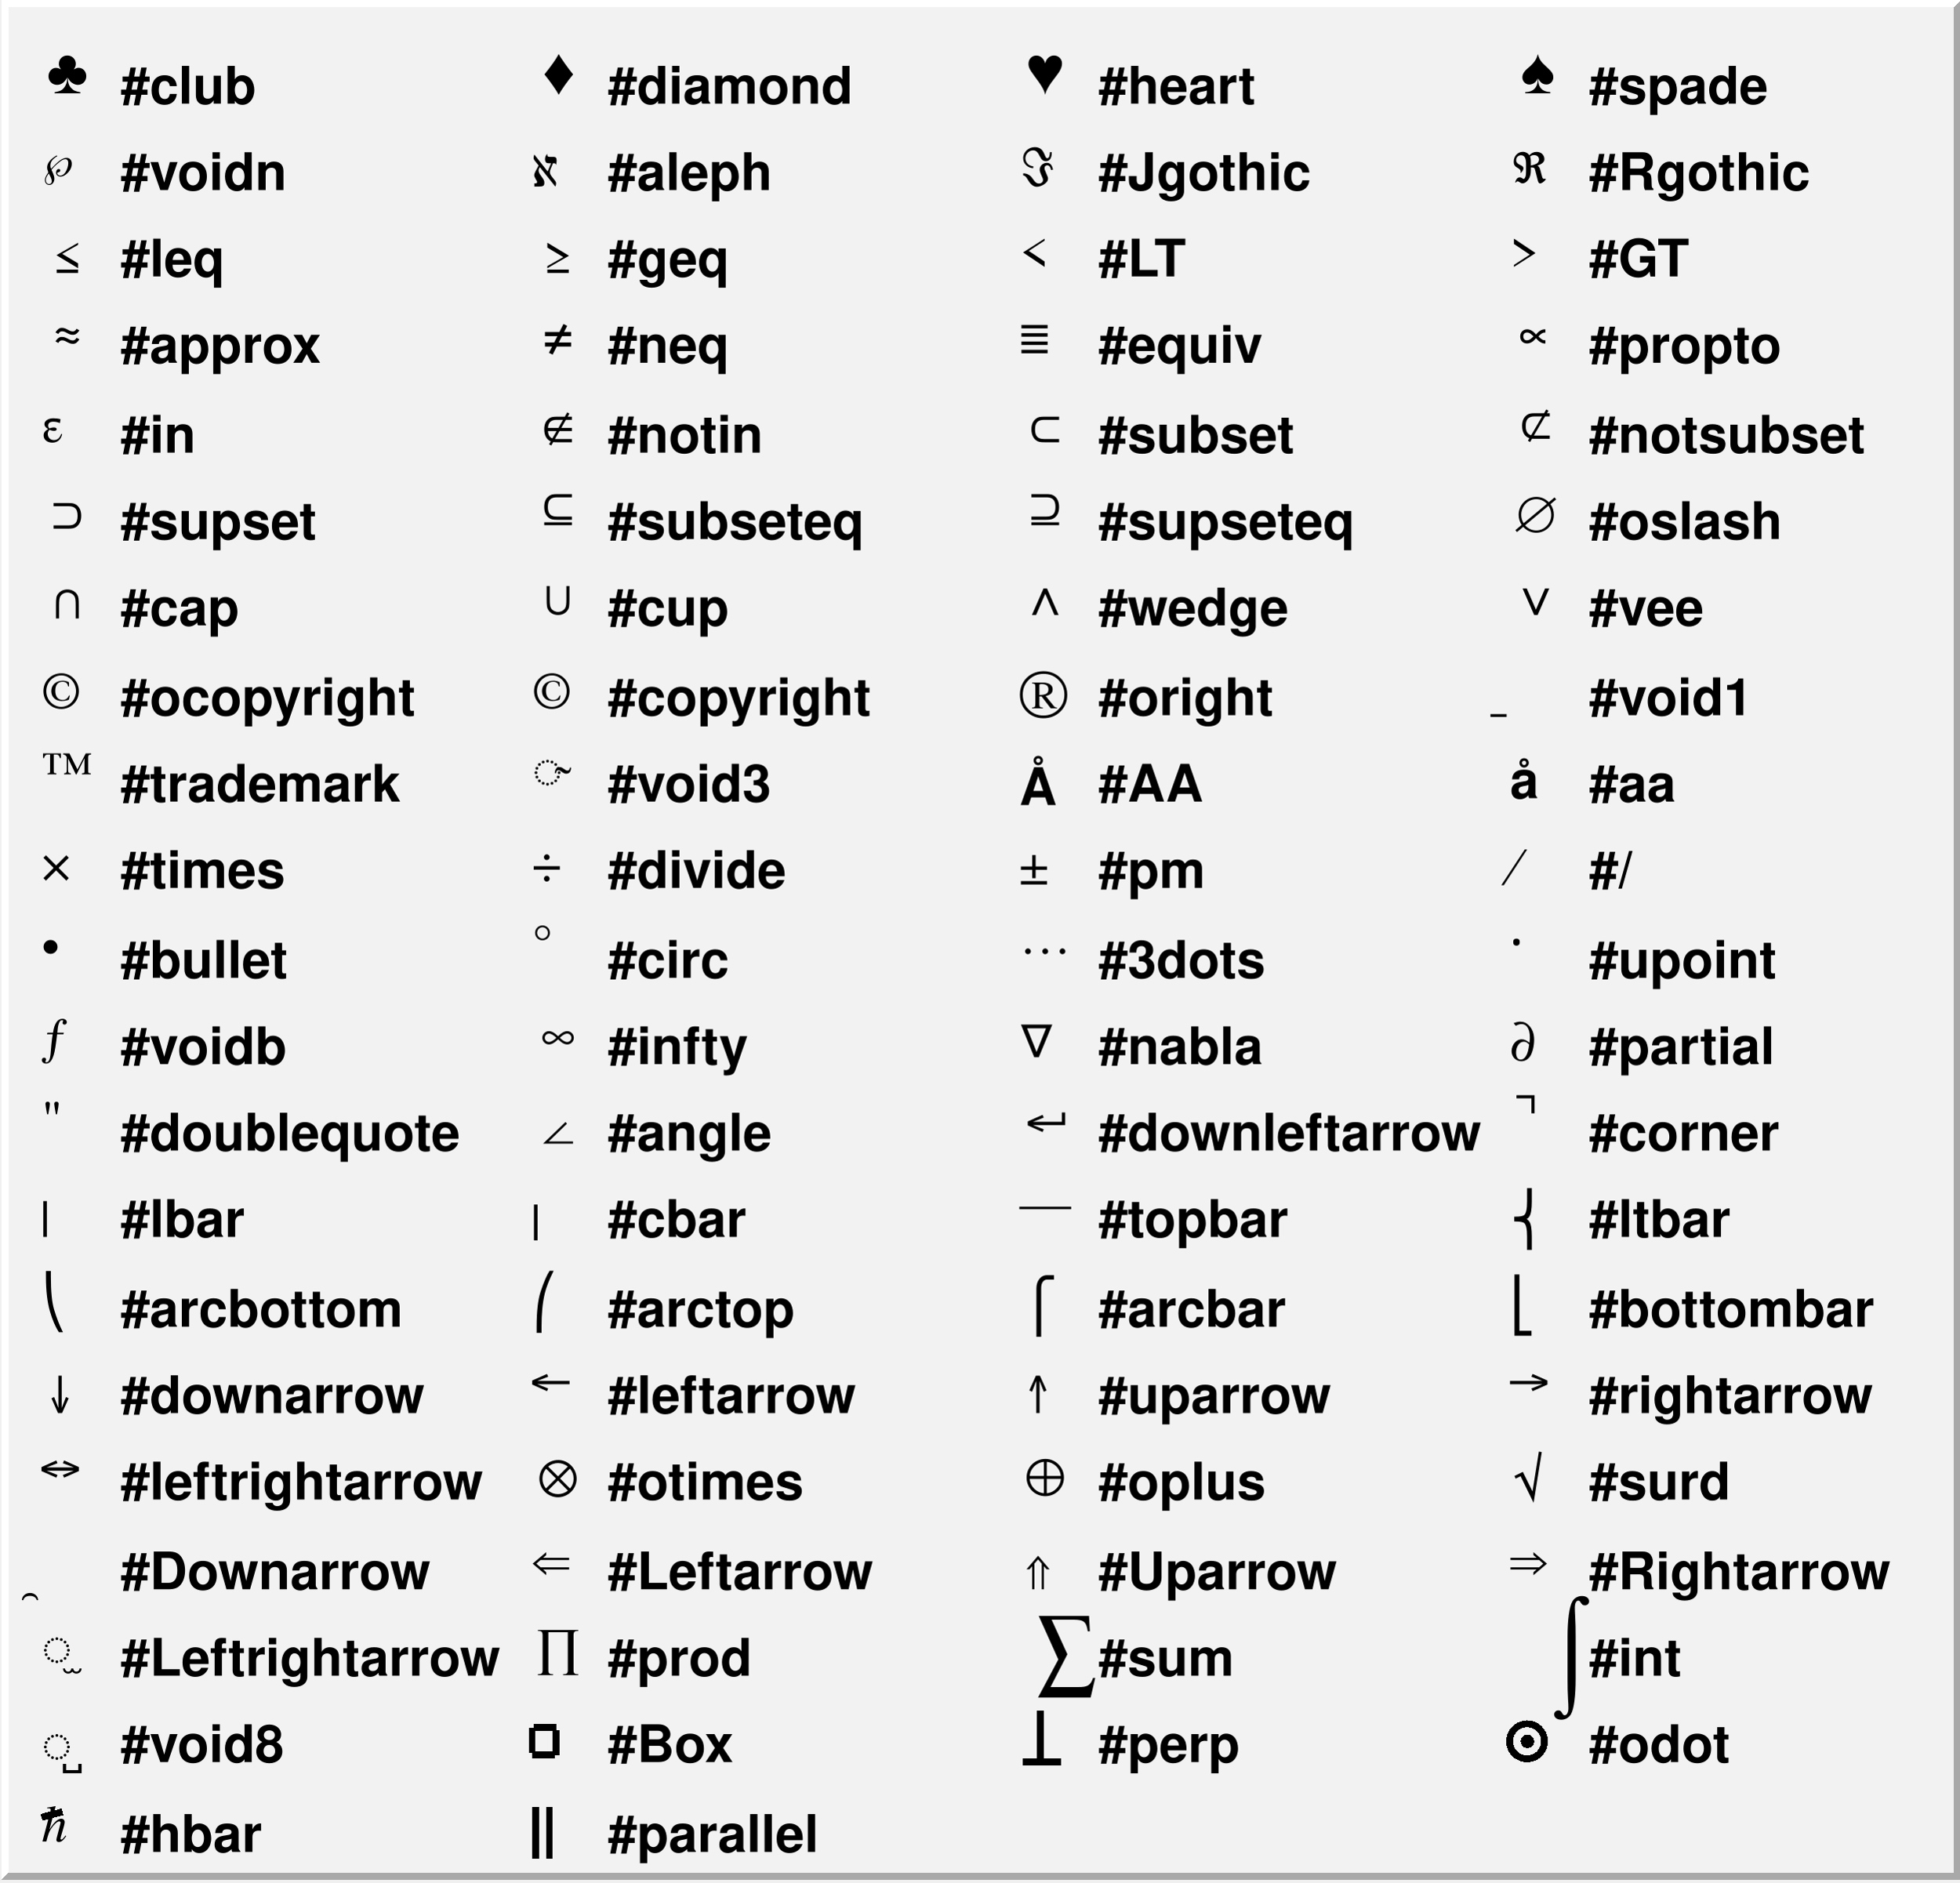
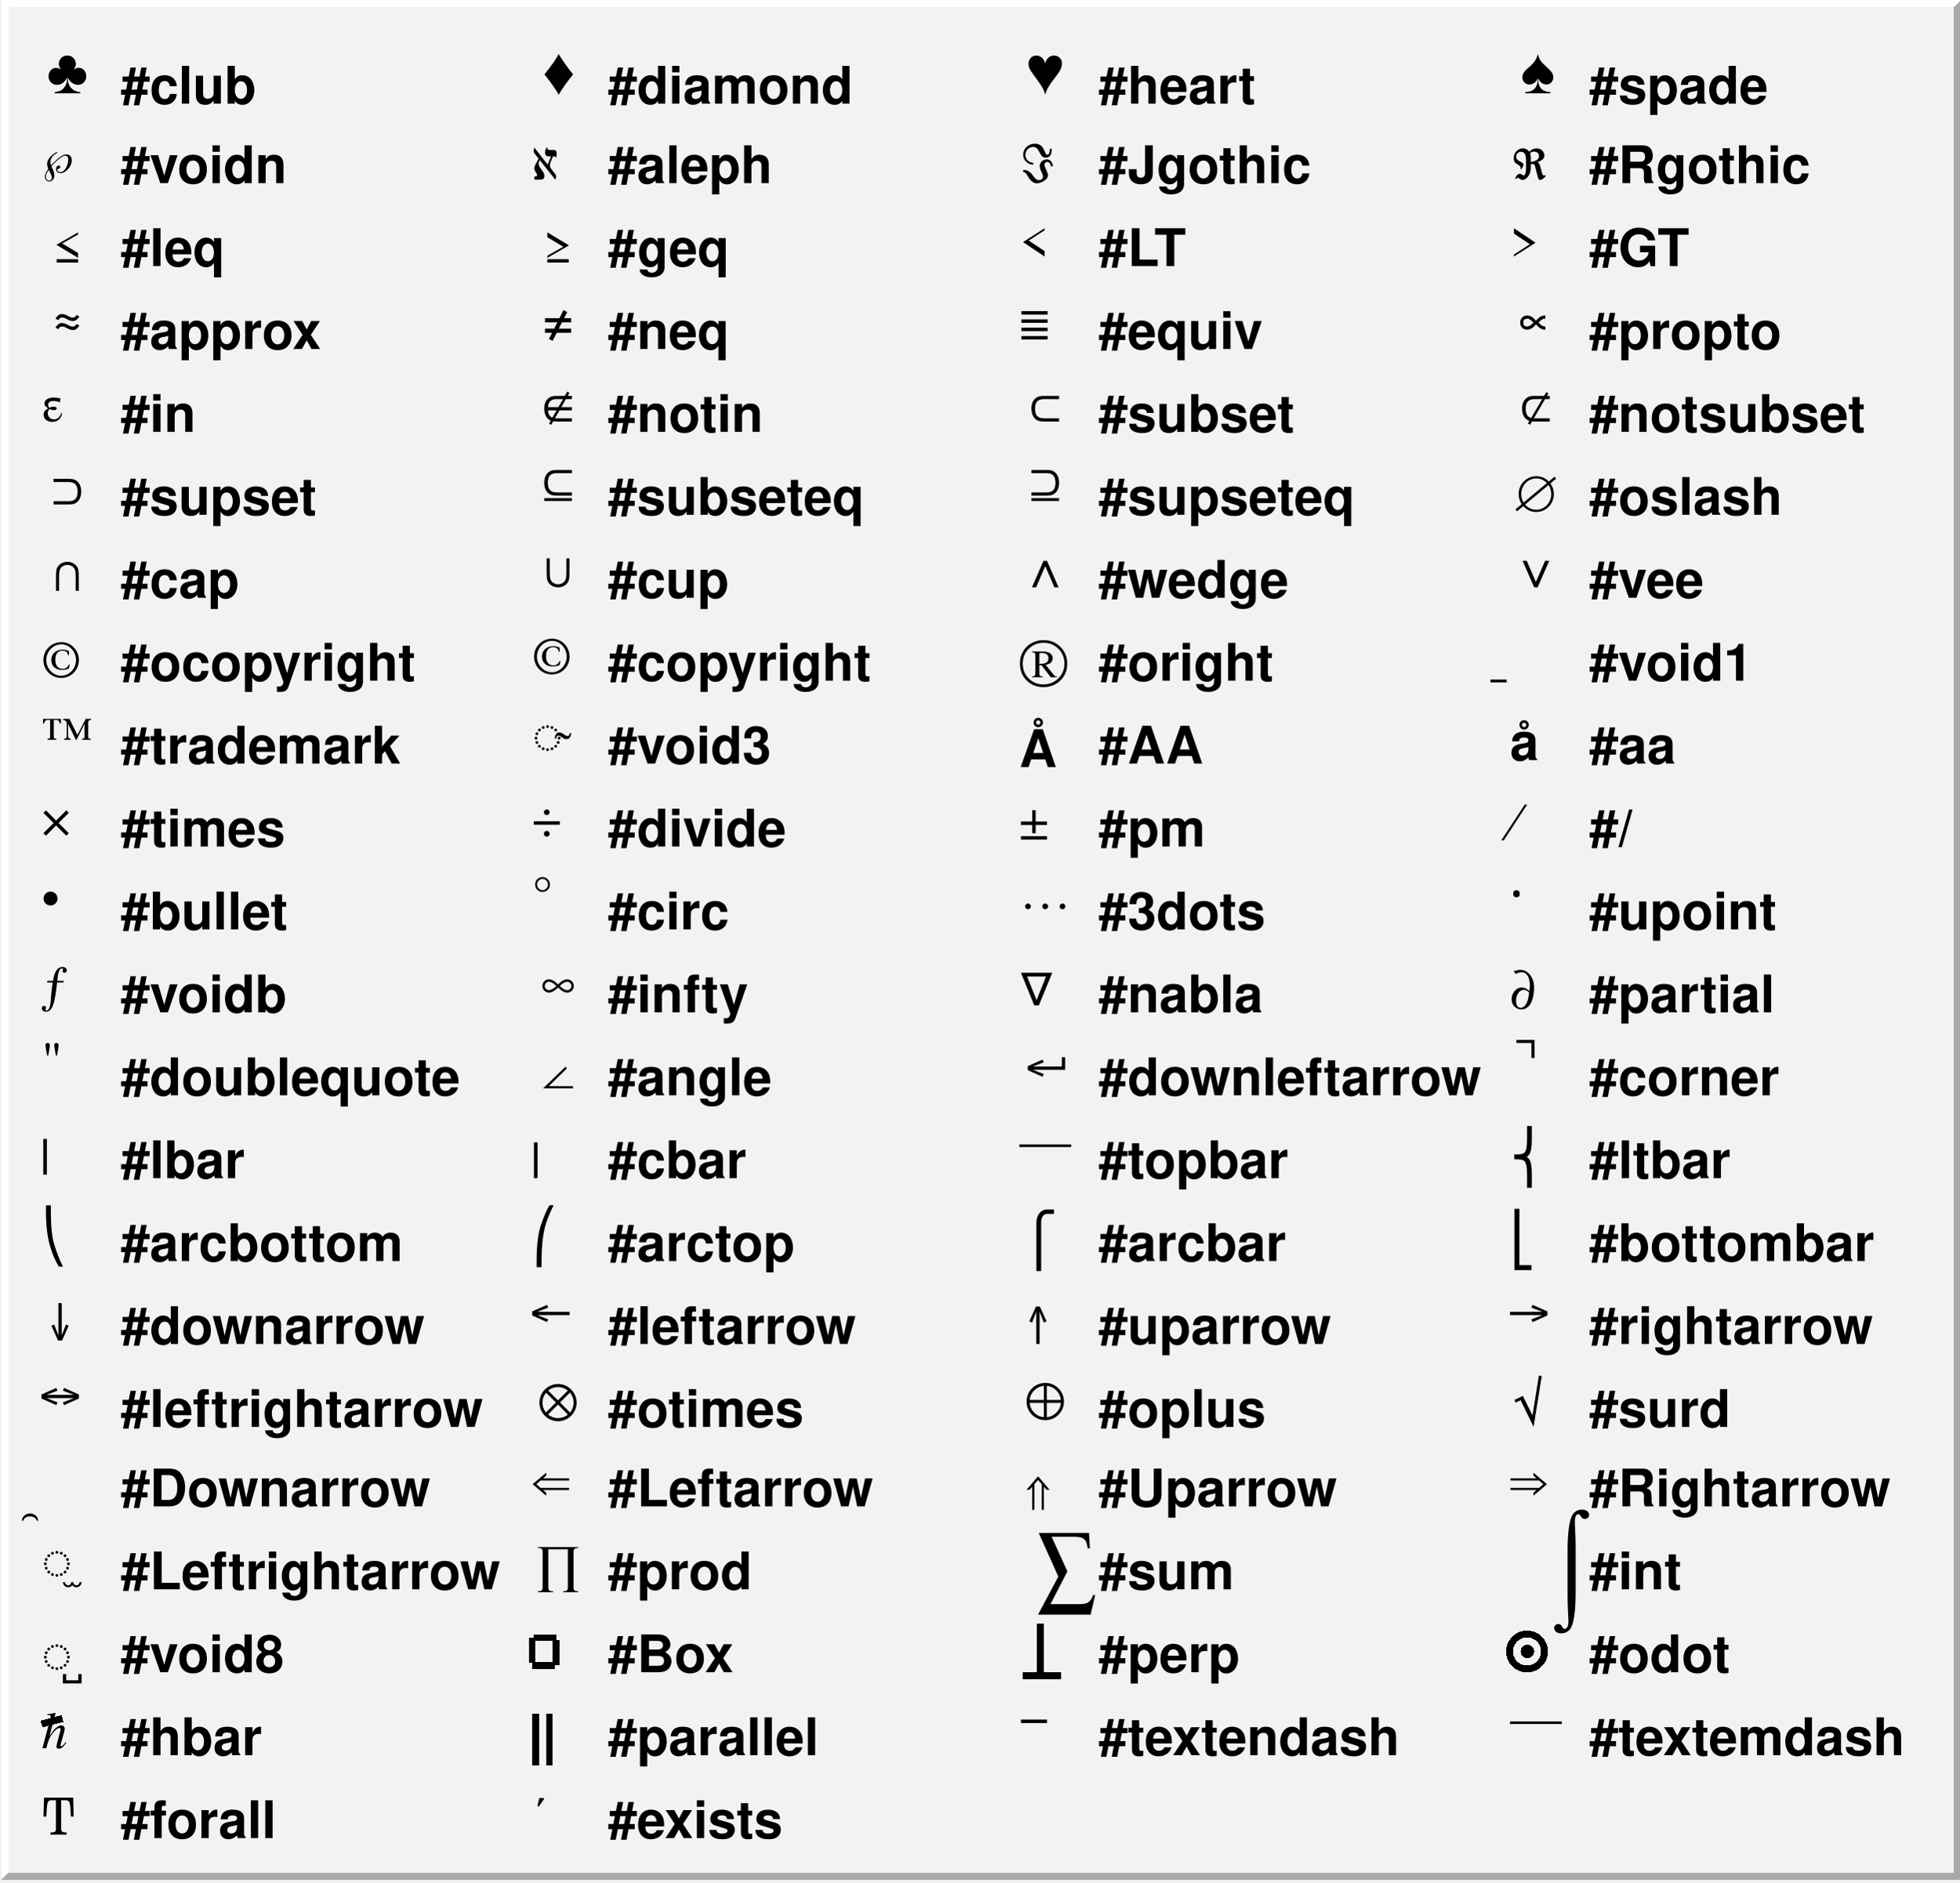
<svg xmlns="http://www.w3.org/2000/svg" width="567" height="545" viewBox="0 0 567 545" shape-rendering="crispEdges">
  <rect x="0.500" y="0" width="567" height="544" fill="#f2f2f2" />
  <path d="M0.500,544l 2.0, -2.0v -540h 563l 2.0, -2.0h -567v 544z" fill="white" />
  <path d="M0.500,544l 2.0, -2.0h 563v -540l 2.0, -2.0v 544h -567z" fill="#a9a9a9" />
  <text xml:space="preserve" x="12" y="27" fill="black" font-size="15" font-family="Times">♣
</text>
  <text xml:space="preserve" x="35" y="30" fill="black" font-size="15" font-family="Helvetica" font-weight="bold">#club
</text>
-   <text xml:space="preserve" x="12" y="51" fill="black" font-size="15" font-family="Times">℘
- </text>
-   <text xml:space="preserve" x="35" y="55" fill="black" font-size="15" font-family="Helvetica" font-weight="bold">#voidn
- </text>
-   <text xml:space="preserve" x="12" y="79" fill="black" font-size="15" font-family="Times">≤
- </text>
-   <text xml:space="preserve" x="35" y="80" fill="black" font-size="15" font-family="Helvetica" font-weight="bold">#leq
- </text>
-   <text xml:space="preserve" x="12" y="101" fill="black" font-size="15" font-family="Times">≈
- </text>
-   <text xml:space="preserve" x="35" y="105" fill="black" font-size="15" font-family="Helvetica" font-weight="bold">#approx
- </text>
-   <text xml:space="preserve" x="12" y="128" fill="black" font-size="15" font-family="Times">ε
- </text>
-   <text xml:space="preserve" x="35" y="131" fill="black" font-size="15" font-family="Helvetica" font-weight="bold">#in
- </text>
-   <text xml:space="preserve" x="12" y="153" fill="black" font-size="15" font-family="Times">⊃
- </text>
-   <text xml:space="preserve" x="35" y="156" fill="black" font-size="15" font-family="Helvetica" font-weight="bold">#supset
- </text>
-   <text xml:space="preserve" x="12" y="179" fill="black" font-size="15" font-family="Times">∩
- </text>
-   <text xml:space="preserve" x="35" y="181" fill="black" font-size="15" font-family="Helvetica" font-weight="bold">#cap
- </text>
-   <text xml:space="preserve" x="12" y="205" fill="black" font-size="15" font-family="Times">©
- </text>
-   <text xml:space="preserve" x="35" y="207" fill="black" font-size="15" font-family="Helvetica" font-weight="bold">#ocopyright
- </text>
-   <text xml:space="preserve" x="12" y="228" fill="black" font-size="15" font-family="Times">™
- </text>
-   <text xml:space="preserve" x="35" y="232" fill="black" font-size="15" font-family="Helvetica" font-weight="bold">#trademark
- </text>
-   <text xml:space="preserve" x="12" y="255" fill="black" font-size="15" font-family="Times">×
- </text>
-   <text xml:space="preserve" x="35" y="257" fill="black" font-size="15" font-family="Helvetica" font-weight="bold">#times
- </text>
-   <text xml:space="preserve" x="12" y="279" fill="black" font-size="15" font-family="Times">•
- </text>
-   <text xml:space="preserve" x="35" y="283" fill="black" font-size="15" font-family="Helvetica" font-weight="bold">#bullet
- </text>
-   <text xml:space="preserve" x="12" y="305" fill="black" font-size="15" font-family="Times">ƒ
- </text>
-   <text xml:space="preserve" x="35" y="308" fill="black" font-size="15" font-family="Helvetica" font-weight="bold">#voidb
- </text>
-   <text xml:space="preserve" x="12" y="329" fill="black" font-size="15" font-family="Times">"
- </text>
-   <text xml:space="preserve" x="35" y="333" fill="black" font-size="15" font-family="Helvetica" font-weight="bold">#doublequote
- </text>
-   <text xml:space="preserve" x="12" y="358" fill="black" font-size="15" font-family="Times">❘
- </text>
-   <text xml:space="preserve" x="35" y="358" fill="black" font-size="15" font-family="Helvetica" font-weight="bold">#lbar
- </text>
-   <text xml:space="preserve" x="12" y="382" fill="black" font-size="15" font-family="Times">⎝
- </text>
-   <text xml:space="preserve" x="35" y="384" fill="black" font-size="15" font-family="Helvetica" font-weight="bold">#arcbottom
- </text>
-   <text xml:space="preserve" x="12" y="409" fill="black" font-size="15" font-family="Times">↓
- </text>
-   <text xml:space="preserve" x="35" y="409" fill="black" font-size="15" font-family="Helvetica" font-weight="bold">#downarrow
- </text>
-   <text xml:space="preserve" x="12" y="431" fill="black" font-size="15" font-family="Times">↔
- </text>
-   <text xml:space="preserve" x="35" y="434" fill="black" font-size="15" font-family="Helvetica" font-weight="bold">#leftrightarrow
- </text>
-   <text xml:space="preserve" x="12" y="460" fill="black" font-size="15" font-family="Times">̯
- </text>
-   <text xml:space="preserve" x="35" y="460" fill="black" font-size="15" font-family="Helvetica" font-weight="bold">#Downarrow
- </text>
-   <text xml:space="preserve" x="12" y="482" fill="black" font-size="15" font-family="Times">̫
- </text>
-   <text xml:space="preserve" x="35" y="485" fill="black" font-size="15" font-family="Helvetica" font-weight="bold">#Leftrightarrow
- </text>
-   <text xml:space="preserve" x="12" y="510" fill="black" font-size="15" font-family="Times">̺
- </text>
-   <text xml:space="preserve" x="35" y="510" fill="black" font-size="15" font-family="Helvetica" font-weight="bold">#void8
- </text>
-   <text xml:space="preserve" x="12" y="533" fill="black" font-size="15" font-family="Times" font-style="italic">h
- </text>
-   <path d="M12,526l 6.1, -1.6" fill="none" stroke="black" stroke-width="2.0" />
-   <text xml:space="preserve" x="35" y="536" fill="black" font-size="15" font-family="Helvetica" font-weight="bold">#hbar
+   <text xml:space="preserve" x="12" y="50" fill="black" font-size="15" font-family="Times">℘
+ </text>
+   <text xml:space="preserve" x="35" y="53" fill="black" font-size="15" font-family="Helvetica" font-weight="bold">#voidn
+ </text>
+   <text xml:space="preserve" x="12" y="76" fill="black" font-size="15" font-family="Times">≤
+ </text>
+   <text xml:space="preserve" x="35" y="77" fill="black" font-size="15" font-family="Helvetica" font-weight="bold">#leq
+ </text>
+   <text xml:space="preserve" x="12" y="97" fill="black" font-size="15" font-family="Times">≈
+ </text>
+   <text xml:space="preserve" x="35" y="101" fill="black" font-size="15" font-family="Helvetica" font-weight="bold">#approx
+ </text>
+   <text xml:space="preserve" x="12" y="122" fill="black" font-size="15" font-family="Times">ε
+ </text>
+   <text xml:space="preserve" x="35" y="125" fill="black" font-size="15" font-family="Helvetica" font-weight="bold">#in
+ </text>
+   <text xml:space="preserve" x="12" y="146" fill="black" font-size="15" font-family="Times">⊃
+ </text>
+   <text xml:space="preserve" x="35" y="149" fill="black" font-size="15" font-family="Helvetica" font-weight="bold">#supset
+ </text>
+   <text xml:space="preserve" x="12" y="171" fill="black" font-size="15" font-family="Times">∩
+ </text>
+   <text xml:space="preserve" x="35" y="173" fill="black" font-size="15" font-family="Helvetica" font-weight="bold">#cap
+ </text>
+   <text xml:space="preserve" x="12" y="196" fill="black" font-size="15" font-family="Times">©
+ </text>
+   <text xml:space="preserve" x="35" y="197" fill="black" font-size="15" font-family="Helvetica" font-weight="bold">#ocopyright
+ </text>
+   <text xml:space="preserve" x="12" y="218" fill="black" font-size="15" font-family="Times">™
+ </text>
+   <text xml:space="preserve" x="35" y="221" fill="black" font-size="15" font-family="Helvetica" font-weight="bold">#trademark
+ </text>
+   <text xml:space="preserve" x="12" y="242" fill="black" font-size="15" font-family="Times">×
+ </text>
+   <text xml:space="preserve" x="35" y="245" fill="black" font-size="15" font-family="Helvetica" font-weight="bold">#times
+ </text>
+   <text xml:space="preserve" x="12" y="265" fill="black" font-size="15" font-family="Times">•
+ </text>
+   <text xml:space="preserve" x="35" y="269" fill="black" font-size="15" font-family="Helvetica" font-weight="bold">#bullet
+ </text>
+   <text xml:space="preserve" x="12" y="290" fill="black" font-size="15" font-family="Times">ƒ
+ </text>
+   <text xml:space="preserve" x="35" y="293" fill="black" font-size="15" font-family="Helvetica" font-weight="bold">#voidb
+ </text>
+   <text xml:space="preserve" x="12" y="312" fill="black" font-size="15" font-family="Times">"
+ </text>
+   <text xml:space="preserve" x="35" y="317" fill="black" font-size="15" font-family="Helvetica" font-weight="bold">#doublequote
+ </text>
+   <text xml:space="preserve" x="12" y="340" fill="black" font-size="15" font-family="Times">❘
+ </text>
+   <text xml:space="preserve" x="35" y="341" fill="black" font-size="15" font-family="Helvetica" font-weight="bold">#lbar
+ </text>
+   <text xml:space="preserve" x="12" y="363" fill="black" font-size="15" font-family="Times">⎝
+ </text>
+   <text xml:space="preserve" x="35" y="365" fill="black" font-size="15" font-family="Helvetica" font-weight="bold">#arcbottom
+ </text>
+   <text xml:space="preserve" x="12" y="388" fill="black" font-size="15" font-family="Times">↓
+ </text>
+   <text xml:space="preserve" x="35" y="389" fill="black" font-size="15" font-family="Helvetica" font-weight="bold">#downarrow
+ </text>
+   <text xml:space="preserve" x="12" y="410" fill="black" font-size="15" font-family="Times">↔
+ </text>
+   <text xml:space="preserve" x="35" y="413" fill="black" font-size="15" font-family="Helvetica" font-weight="bold">#leftrightarrow
+ </text>
+   <text xml:space="preserve" x="12" y="437" fill="black" font-size="15" font-family="Times">̯
+ </text>
+   <text xml:space="preserve" x="35" y="436" fill="black" font-size="15" font-family="Helvetica" font-weight="bold">#Downarrow
+ </text>
+   <text xml:space="preserve" x="12" y="457" fill="black" font-size="15" font-family="Times">̫
+ </text>
+   <text xml:space="preserve" x="35" y="460" fill="black" font-size="15" font-family="Helvetica" font-weight="bold">#Leftrightarrow
+ </text>
+   <text xml:space="preserve" x="12" y="484" fill="black" font-size="15" font-family="Times">̺
+ </text>
+   <text xml:space="preserve" x="35" y="484" fill="black" font-size="15" font-family="Helvetica" font-weight="bold">#void8
+ </text>
+   <text xml:space="preserve" x="12" y="506" fill="black" font-size="15" font-family="Times" font-style="italic">h
+ </text>
+   <path d="M12,499l 6.1, -1.6" fill="none" stroke="black" stroke-width="2.0" />
+   <text xml:space="preserve" x="35" y="508" fill="black" font-size="15" font-family="Helvetica" font-weight="bold">#hbar
+ </text>
+   <text xml:space="preserve" x="12" y="531" fill="black" font-size="15" font-family="Times">Ͳ
+ </text>
+   <text xml:space="preserve" x="35" y="532" fill="black" font-size="15" font-family="Helvetica" font-weight="bold">#forall
</text>
  <text xml:space="preserve" x="154" y="27" fill="black" font-size="15" font-family="Times">♦
</text>
  <text xml:space="preserve" x="176" y="30" fill="black" font-size="15" font-family="Helvetica" font-weight="bold">#diamond
</text>
-   <text xml:space="preserve" x="154" y="54" fill="black" font-size="15" font-family="Times">ℵ
- </text>
-   <text xml:space="preserve" x="176" y="55" fill="black" font-size="15" font-family="Helvetica" font-weight="bold">#aleph
- </text>
-   <text xml:space="preserve" x="154" y="79" fill="black" font-size="15" font-family="Times">≥
- </text>
-   <text xml:space="preserve" x="176" y="80" fill="black" font-size="15" font-family="Helvetica" font-weight="bold">#geq
- </text>
-   <text xml:space="preserve" x="154" y="102" fill="black" font-size="15" font-family="Times">≠
- </text>
-   <text xml:space="preserve" x="176" y="105" fill="black" font-size="15" font-family="Helvetica" font-weight="bold">#neq
- </text>
-   <text xml:space="preserve" x="154" y="128" fill="black" font-size="15" font-family="Times">∉
- </text>
-   <text xml:space="preserve" x="176" y="131" fill="black" font-size="15" font-family="Helvetica" font-weight="bold">#notin
- </text>
-   <text xml:space="preserve" x="154" y="152" fill="black" font-size="15" font-family="Times">⊆
- </text>
-   <text xml:space="preserve" x="176" y="156" fill="black" font-size="15" font-family="Helvetica" font-weight="bold">#subseteq
- </text>
-   <text xml:space="preserve" x="154" y="178" fill="black" font-size="15" font-family="Times">∪
- </text>
-   <text xml:space="preserve" x="176" y="181" fill="black" font-size="15" font-family="Helvetica" font-weight="bold">#cup
- </text>
-   <text xml:space="preserve" x="154" y="205" fill="black" font-size="15" font-family="Times">©
- </text>
-   <text xml:space="preserve" x="176" y="207" fill="black" font-size="15" font-family="Helvetica" font-weight="bold">#copyright
- </text>
-   <text xml:space="preserve" x="154" y="228" fill="black" font-size="15" font-family="Times">̴
- </text>
-   <text xml:space="preserve" x="176" y="232" fill="black" font-size="15" font-family="Helvetica" font-weight="bold">#void3
- </text>
-   <text xml:space="preserve" x="154" y="255" fill="black" font-size="15" font-family="Times">÷
- </text>
-   <text xml:space="preserve" x="176" y="257" fill="black" font-size="15" font-family="Helvetica" font-weight="bold">#divide
- </text>
-   <text xml:space="preserve" x="154" y="278" fill="black" font-size="15" font-family="Times">°
- </text>
-   <text xml:space="preserve" x="176" y="283" fill="black" font-size="15" font-family="Helvetica" font-weight="bold">#circ
- </text>
-   <text xml:space="preserve" x="154" y="304" fill="black" font-size="15" font-family="Times">∞
- </text>
-   <text xml:space="preserve" x="176" y="308" fill="black" font-size="15" font-family="Helvetica" font-weight="bold">#infty
- </text>
-   <text xml:space="preserve" x="154" y="331" fill="black" font-size="15" font-family="Times">∠
- </text>
-   <text xml:space="preserve" x="176" y="333" fill="black" font-size="15" font-family="Helvetica" font-weight="bold">#angle
- </text>
-   <text xml:space="preserve" x="154" y="359" fill="black" font-size="15" font-family="Times">❘
- </text>
-   <text xml:space="preserve" x="176" y="358" fill="black" font-size="15" font-family="Helvetica" font-weight="bold">#cbar
- </text>
-   <text xml:space="preserve" x="154" y="382" fill="black" font-size="15" font-family="Times">⎛
- </text>
-   <text xml:space="preserve" x="176" y="384" fill="black" font-size="15" font-family="Helvetica" font-weight="bold">#arctop
- </text>
-   <text xml:space="preserve" x="154" y="406" fill="black" font-size="15" font-family="Times">←
- </text>
-   <text xml:space="preserve" x="176" y="409" fill="black" font-size="15" font-family="Helvetica" font-weight="bold">#leftarrow
- </text>
-   <text xml:space="preserve" x="154" y="433" fill="black" font-size="15" font-family="Times">⊗
- </text>
-   <text xml:space="preserve" x="176" y="434" fill="black" font-size="15" font-family="Helvetica" font-weight="bold">#otimes
- </text>
-   <text xml:space="preserve" x="154" y="457" fill="black" font-size="15" font-family="Times">⇐
- </text>
-   <text xml:space="preserve" x="176" y="460" fill="black" font-size="15" font-family="Helvetica" font-weight="bold">#Leftarrow
- </text>
-   <text xml:space="preserve" x="154" y="483" fill="black" font-size="15" font-family="Times">∏
- </text>
-   <text xml:space="preserve" x="176" y="485" fill="black" font-size="15" font-family="Helvetica" font-weight="bold">#prod
- </text>
-   <path d="M154,508h 6.5" fill="none" stroke="black" stroke-width="2.0" />
-   <path d="M161,508v -7.3" fill="none" stroke="black" stroke-width="2.0" />
-   <path d="M161,500h -6.5" fill="none" stroke="black" stroke-width="2.0" />
-   <path d="M154,500v 7.3" fill="none" stroke="black" stroke-width="2.0" />
-   <text xml:space="preserve" x="176" y="510" fill="black" font-size="15" font-family="Helvetica" font-weight="bold">#Box
- </text>
-   <path d="M155,538v -15" fill="none" stroke="black" stroke-width="2.0" />
-   <path d="M159,538v -15" fill="none" stroke="black" stroke-width="2.0" />
-   <text xml:space="preserve" x="176" y="536" fill="black" font-size="15" font-family="Helvetica" font-weight="bold">#parallel
+   <text xml:space="preserve" x="154" y="52" fill="black" font-size="15" font-family="Times">ℵ
+ </text>
+   <text xml:space="preserve" x="176" y="53" fill="black" font-size="15" font-family="Helvetica" font-weight="bold">#aleph
+ </text>
+   <text xml:space="preserve" x="154" y="76" fill="black" font-size="15" font-family="Times">≥
+ </text>
+   <text xml:space="preserve" x="176" y="77" fill="black" font-size="15" font-family="Helvetica" font-weight="bold">#geq
+ </text>
+   <text xml:space="preserve" x="154" y="98" fill="black" font-size="15" font-family="Times">≠
+ </text>
+   <text xml:space="preserve" x="176" y="101" fill="black" font-size="15" font-family="Helvetica" font-weight="bold">#neq
+ </text>
+   <text xml:space="preserve" x="154" y="122" fill="black" font-size="15" font-family="Times">∉
+ </text>
+   <text xml:space="preserve" x="176" y="125" fill="black" font-size="15" font-family="Helvetica" font-weight="bold">#notin
+ </text>
+   <text xml:space="preserve" x="154" y="145" fill="black" font-size="15" font-family="Times">⊆
+ </text>
+   <text xml:space="preserve" x="176" y="149" fill="black" font-size="15" font-family="Helvetica" font-weight="bold">#subseteq
+ </text>
+   <text xml:space="preserve" x="154" y="170" fill="black" font-size="15" font-family="Times">∪
+ </text>
+   <text xml:space="preserve" x="176" y="173" fill="black" font-size="15" font-family="Helvetica" font-weight="bold">#cup
+ </text>
+   <text xml:space="preserve" x="154" y="195" fill="black" font-size="15" font-family="Times">©
+ </text>
+   <text xml:space="preserve" x="176" y="197" fill="black" font-size="15" font-family="Helvetica" font-weight="bold">#copyright
+ </text>
+   <text xml:space="preserve" x="154" y="218" fill="black" font-size="15" font-family="Times">̴
+ </text>
+   <text xml:space="preserve" x="176" y="221" fill="black" font-size="15" font-family="Helvetica" font-weight="bold">#void3
+ </text>
+   <text xml:space="preserve" x="154" y="242" fill="black" font-size="15" font-family="Times">÷
+ </text>
+   <text xml:space="preserve" x="176" y="245" fill="black" font-size="15" font-family="Helvetica" font-weight="bold">#divide
+ </text>
+   <text xml:space="preserve" x="154" y="264" fill="black" font-size="15" font-family="Times">°
+ </text>
+   <text xml:space="preserve" x="176" y="269" fill="black" font-size="15" font-family="Helvetica" font-weight="bold">#circ
+ </text>
+   <text xml:space="preserve" x="154" y="289" fill="black" font-size="15" font-family="Times">∞
+ </text>
+   <text xml:space="preserve" x="176" y="293" fill="black" font-size="15" font-family="Helvetica" font-weight="bold">#infty
+ </text>
+   <text xml:space="preserve" x="154" y="315" fill="black" font-size="15" font-family="Times">∠
+ </text>
+   <text xml:space="preserve" x="176" y="317" fill="black" font-size="15" font-family="Helvetica" font-weight="bold">#angle
+ </text>
+   <text xml:space="preserve" x="154" y="341" fill="black" font-size="15" font-family="Times">❘
+ </text>
+   <text xml:space="preserve" x="176" y="341" fill="black" font-size="15" font-family="Helvetica" font-weight="bold">#cbar
+ </text>
+   <text xml:space="preserve" x="154" y="363" fill="black" font-size="15" font-family="Times">⎛
+ </text>
+   <text xml:space="preserve" x="176" y="365" fill="black" font-size="15" font-family="Helvetica" font-weight="bold">#arctop
+ </text>
+   <text xml:space="preserve" x="154" y="386" fill="black" font-size="15" font-family="Times">←
+ </text>
+   <text xml:space="preserve" x="176" y="389" fill="black" font-size="15" font-family="Helvetica" font-weight="bold">#leftarrow
+ </text>
+   <text xml:space="preserve" x="154" y="411" fill="black" font-size="15" font-family="Times">⊗
+ </text>
+   <text xml:space="preserve" x="176" y="413" fill="black" font-size="15" font-family="Helvetica" font-weight="bold">#otimes
+ </text>
+   <text xml:space="preserve" x="154" y="434" fill="black" font-size="15" font-family="Times">⇐
+ </text>
+   <text xml:space="preserve" x="176" y="436" fill="black" font-size="15" font-family="Helvetica" font-weight="bold">#Leftarrow
+ </text>
+   <text xml:space="preserve" x="154" y="459" fill="black" font-size="15" font-family="Times">∏
+ </text>
+   <text xml:space="preserve" x="176" y="460" fill="black" font-size="15" font-family="Helvetica" font-weight="bold">#prod
+ </text>
+   <path d="M154,482h 6.5" fill="none" stroke="black" stroke-width="2.0" />
+   <path d="M161,482v -7.3" fill="none" stroke="black" stroke-width="2.0" />
+   <path d="M161,474h -6.5" fill="none" stroke="black" stroke-width="2.0" />
+   <path d="M154,474v 7.3" fill="none" stroke="black" stroke-width="2.0" />
+   <text xml:space="preserve" x="176" y="484" fill="black" font-size="15" font-family="Helvetica" font-weight="bold">#Box
+ </text>
+   <path d="M155,511v -15" fill="none" stroke="black" stroke-width="2.0" />
+   <path d="M159,511v -15" fill="none" stroke="black" stroke-width="2.0" />
+   <text xml:space="preserve" x="176" y="508" fill="black" font-size="15" font-family="Helvetica" font-weight="bold">#parallel
+ </text>
+   <text xml:space="preserve" x="154" y="531" fill="black" font-size="15" font-family="Times">ʹ
+ </text>
+   <text xml:space="preserve" x="176" y="532" fill="black" font-size="15" font-family="Helvetica" font-weight="bold">#exists
</text>
  <text xml:space="preserve" x="295" y="27" fill="black" font-size="15" font-family="Times">♥
</text>
  <text xml:space="preserve" x="318" y="30" fill="black" font-size="15" font-family="Helvetica" font-weight="bold">#heart
</text>
-   <text xml:space="preserve" x="295" y="53" fill="black" font-size="15" font-family="Times">ℑ
- </text>
-   <text xml:space="preserve" x="318" y="55" fill="black" font-size="15" font-family="Helvetica" font-weight="bold">#Jgothic
- </text>
-   <text xml:space="preserve" x="295" y="78" fill="black" font-size="15" font-family="Times">&lt;
- </text>
-   <text xml:space="preserve" x="318" y="80" fill="black" font-size="15" font-family="Helvetica" font-weight="bold">#LT
- </text>
-   <text xml:space="preserve" x="295" y="102" fill="black" font-size="15" font-family="Times">≣
- </text>
-   <text xml:space="preserve" x="318" y="105" fill="black" font-size="15" font-family="Helvetica" font-weight="bold">#equiv
- </text>
-   <text xml:space="preserve" x="295" y="128" fill="black" font-size="15" font-family="Times">⊂
- </text>
-   <text xml:space="preserve" x="318" y="131" fill="black" font-size="15" font-family="Helvetica" font-weight="bold">#subset
- </text>
-   <text xml:space="preserve" x="295" y="152" fill="black" font-size="15" font-family="Times">⊇
- </text>
-   <text xml:space="preserve" x="318" y="156" fill="black" font-size="15" font-family="Helvetica" font-weight="bold">#supseteq
- </text>
-   <text xml:space="preserve" x="295" y="178" fill="black" font-size="15" font-family="Times">∧
- </text>
-   <text xml:space="preserve" x="318" y="181" fill="black" font-size="15" font-family="Helvetica" font-weight="bold">#wedge
- </text>
-   <text xml:space="preserve" x="295" y="205" fill="black" font-size="15" font-family="Times">Ⓡ
- </text>
-   <text xml:space="preserve" x="318" y="207" fill="black" font-size="15" font-family="Helvetica" font-weight="bold">#oright
- </text>
-   <text xml:space="preserve" x="295" y="233" fill="black" font-size="15" font-family="Helvetica" font-weight="bold">Å
- </text>
-   <text xml:space="preserve" x="318" y="232" fill="black" font-size="15" font-family="Helvetica" font-weight="bold">#AA
- </text>
-   <text xml:space="preserve" x="295" y="256" fill="black" font-size="15" font-family="Times">±
- </text>
-   <text xml:space="preserve" x="318" y="257" fill="black" font-size="15" font-family="Helvetica" font-weight="bold">#pm
- </text>
-   <text xml:space="preserve" x="295" y="276" fill="black" font-size="15" font-family="Times">…
- </text>
-   <text xml:space="preserve" x="318" y="283" fill="black" font-size="15" font-family="Helvetica" font-weight="bold">#3dots
- </text>
-   <text xml:space="preserve" x="295" y="306" fill="black" font-size="15" font-family="Times">∇
- </text>
-   <text xml:space="preserve" x="318" y="308" fill="black" font-size="15" font-family="Helvetica" font-weight="bold">#nabla
- </text>
-   <text xml:space="preserve" x="295" y="331" fill="black" font-size="15" font-family="Times">↵
- </text>
-   <text xml:space="preserve" x="318" y="333" fill="black" font-size="15" font-family="Helvetica" font-weight="bold">#downleftarrow
- </text>
-   <text xml:space="preserve" x="295" y="353" fill="black" font-size="15" font-family="Times">―
- </text>
-   <text xml:space="preserve" x="318" y="358" fill="black" font-size="15" font-family="Helvetica" font-weight="bold">#topbar
- </text>
-   <text xml:space="preserve" x="295" y="383" fill="black" font-size="15" font-family="Times">⎧
- </text>
-   <text xml:space="preserve" x="318" y="384" fill="black" font-size="15" font-family="Helvetica" font-weight="bold">#arcbar
- </text>
-   <text xml:space="preserve" x="295" y="409" fill="black" font-size="15" font-family="Times">↑
- </text>
-   <text xml:space="preserve" x="318" y="409" fill="black" font-size="15" font-family="Helvetica" font-weight="bold">#uparrow
- </text>
-   <text xml:space="preserve" x="295" y="433" fill="black" font-size="15" font-family="Times">⊕
- </text>
-   <text xml:space="preserve" x="318" y="434" fill="black" font-size="15" font-family="Helvetica" font-weight="bold">#oplus
- </text>
-   <text xml:space="preserve" x="295" y="460" fill="black" font-size="15" font-family="Times">⇑
- </text>
-   <text xml:space="preserve" x="318" y="460" fill="black" font-size="15" font-family="Helvetica" font-weight="bold">#Uparrow
- </text>
-   <text xml:space="preserve" x="295" y="488" fill="black" font-size="27" font-family="Times">∑
- </text>
-   <text xml:space="preserve" x="318" y="485" fill="black" font-size="15" font-family="Helvetica" font-weight="bold">#sum
- </text>
-   <path d="M296,510h 11" fill="none" stroke="black" stroke-width="2.0" />
-   <path d="M301,510v -15" fill="none" stroke="black" stroke-width="2.0" />
-   <text xml:space="preserve" x="318" y="510" fill="black" font-size="15" font-family="Helvetica" font-weight="bold">#perp
+   <text xml:space="preserve" x="295" y="52" fill="black" font-size="15" font-family="Times">ℑ
+ </text>
+   <text xml:space="preserve" x="318" y="53" fill="black" font-size="15" font-family="Helvetica" font-weight="bold">#Jgothic
+ </text>
+   <text xml:space="preserve" x="295" y="75" fill="black" font-size="15" font-family="Times">&lt;
+ </text>
+   <text xml:space="preserve" x="318" y="77" fill="black" font-size="15" font-family="Helvetica" font-weight="bold">#LT
+ </text>
+   <text xml:space="preserve" x="295" y="98" fill="black" font-size="15" font-family="Times">≣
+ </text>
+   <text xml:space="preserve" x="318" y="101" fill="black" font-size="15" font-family="Helvetica" font-weight="bold">#equiv
+ </text>
+   <text xml:space="preserve" x="295" y="122" fill="black" font-size="15" font-family="Times">⊂
+ </text>
+   <text xml:space="preserve" x="318" y="125" fill="black" font-size="15" font-family="Helvetica" font-weight="bold">#subset
+ </text>
+   <text xml:space="preserve" x="295" y="145" fill="black" font-size="15" font-family="Times">⊇
+ </text>
+   <text xml:space="preserve" x="318" y="149" fill="black" font-size="15" font-family="Helvetica" font-weight="bold">#supseteq
+ </text>
+   <text xml:space="preserve" x="295" y="170" fill="black" font-size="15" font-family="Times">∧
+ </text>
+   <text xml:space="preserve" x="318" y="173" fill="black" font-size="15" font-family="Helvetica" font-weight="bold">#wedge
+ </text>
+   <text xml:space="preserve" x="295" y="196" fill="black" font-size="15" font-family="Times">Ⓡ
+ </text>
+   <text xml:space="preserve" x="318" y="197" fill="black" font-size="15" font-family="Helvetica" font-weight="bold">#oright
+ </text>
+   <text xml:space="preserve" x="295" y="222" fill="black" font-size="15" font-family="Helvetica" font-weight="bold">Å
+ </text>
+   <text xml:space="preserve" x="318" y="221" fill="black" font-size="15" font-family="Helvetica" font-weight="bold">#AA
+ </text>
+   <text xml:space="preserve" x="295" y="243" fill="black" font-size="15" font-family="Times">±
+ </text>
+   <text xml:space="preserve" x="318" y="245" fill="black" font-size="15" font-family="Helvetica" font-weight="bold">#pm
+ </text>
+   <text xml:space="preserve" x="295" y="263" fill="black" font-size="15" font-family="Times">…
+ </text>
+   <text xml:space="preserve" x="318" y="269" fill="black" font-size="15" font-family="Helvetica" font-weight="bold">#3dots
+ </text>
+   <text xml:space="preserve" x="295" y="291" fill="black" font-size="15" font-family="Times">∇
+ </text>
+   <text xml:space="preserve" x="318" y="293" fill="black" font-size="15" font-family="Helvetica" font-weight="bold">#nabla
+ </text>
+   <text xml:space="preserve" x="295" y="315" fill="black" font-size="15" font-family="Times">↵
+ </text>
+   <text xml:space="preserve" x="318" y="317" fill="black" font-size="15" font-family="Helvetica" font-weight="bold">#downleftarrow
+ </text>
+   <text xml:space="preserve" x="295" y="335" fill="black" font-size="15" font-family="Times">―
+ </text>
+   <text xml:space="preserve" x="318" y="341" fill="black" font-size="15" font-family="Helvetica" font-weight="bold">#topbar
+ </text>
+   <text xml:space="preserve" x="295" y="364" fill="black" font-size="15" font-family="Times">⎧
+ </text>
+   <text xml:space="preserve" x="318" y="365" fill="black" font-size="15" font-family="Helvetica" font-weight="bold">#arcbar
+ </text>
+   <text xml:space="preserve" x="295" y="389" fill="black" font-size="15" font-family="Times">↑
+ </text>
+   <text xml:space="preserve" x="318" y="389" fill="black" font-size="15" font-family="Helvetica" font-weight="bold">#uparrow
+ </text>
+   <text xml:space="preserve" x="295" y="411" fill="black" font-size="15" font-family="Times">⊕
+ </text>
+   <text xml:space="preserve" x="318" y="413" fill="black" font-size="15" font-family="Helvetica" font-weight="bold">#oplus
+ </text>
+   <text xml:space="preserve" x="295" y="437" fill="black" font-size="15" font-family="Times">⇑
+ </text>
+   <text xml:space="preserve" x="318" y="436" fill="black" font-size="15" font-family="Helvetica" font-weight="bold">#Uparrow
+ </text>
+   <text xml:space="preserve" x="295" y="464" fill="black" font-size="27" font-family="Times">∑
+ </text>
+   <text xml:space="preserve" x="318" y="460" fill="black" font-size="15" font-family="Helvetica" font-weight="bold">#sum
+ </text>
+   <path d="M296,485h 11" fill="none" stroke="black" stroke-width="2.0" />
+   <path d="M301,485v -15" fill="none" stroke="black" stroke-width="2.0" />
+   <text xml:space="preserve" x="318" y="484" fill="black" font-size="15" font-family="Helvetica" font-weight="bold">#perp
+ </text>
+   <text xml:space="preserve" x="295" y="502" fill="black" font-size="15" font-family="Times">−
+ </text>
+   <text xml:space="preserve" x="318" y="508" fill="black" font-size="15" font-family="Helvetica" font-weight="bold">#textendash
</text>
  <text xml:space="preserve" x="437" y="27" fill="black" font-size="15" font-family="Times">♠
</text>
  <text xml:space="preserve" x="460" y="30" fill="black" font-size="15" font-family="Helvetica" font-weight="bold">#spade
</text>
-   <text xml:space="preserve" x="437" y="53" fill="black" font-size="15" font-family="Times">ℜ
- </text>
-   <text xml:space="preserve" x="460" y="55" fill="black" font-size="15" font-family="Helvetica" font-weight="bold">#Rgothic
- </text>
-   <text xml:space="preserve" x="437" y="78" fill="black" font-size="15" font-family="Times">&gt;
- </text>
-   <text xml:space="preserve" x="460" y="80" fill="black" font-size="15" font-family="Helvetica" font-weight="bold">#GT
- </text>
-   <text xml:space="preserve" x="437" y="101" fill="black" font-size="15" font-family="Times">∝
- </text>
-   <text xml:space="preserve" x="460" y="105" fill="black" font-size="15" font-family="Helvetica" font-weight="bold">#propto
- </text>
-   <text xml:space="preserve" x="437" y="127" fill="black" font-size="15" font-family="Times">⊄
- </text>
-   <text xml:space="preserve" x="460" y="131" fill="black" font-size="15" font-family="Helvetica" font-weight="bold">#notsubset
- </text>
-   <text xml:space="preserve" x="437" y="154" fill="black" font-size="15" font-family="Times">∅
- </text>
-   <text xml:space="preserve" x="460" y="156" fill="black" font-size="15" font-family="Helvetica" font-weight="bold">#oslash
- </text>
-   <text xml:space="preserve" x="437" y="178" fill="black" font-size="15" font-family="Times">∨
- </text>
-   <text xml:space="preserve" x="460" y="181" fill="black" font-size="15" font-family="Helvetica" font-weight="bold">#vee
- </text>
-   <text xml:space="preserve" x="437" y="205" fill="black" font-size="15" font-family="Times">̲
- </text>
-   <text xml:space="preserve" x="460" y="207" fill="black" font-size="15" font-family="Helvetica" font-weight="bold">#void1
- </text>
-   <text xml:space="preserve" x="437" y="231" fill="black" font-size="15" font-family="Helvetica" font-weight="bold">å
- </text>
-   <text xml:space="preserve" x="460" y="232" fill="black" font-size="15" font-family="Helvetica" font-weight="bold">#aa
- </text>
-   <text xml:space="preserve" x="437" y="256" fill="black" font-size="15" font-family="Times">⁄
- </text>
-   <text xml:space="preserve" x="460" y="257" fill="black" font-size="15" font-family="Helvetica" font-weight="bold">#/
- </text>
-   <text xml:space="preserve" x="437" y="277" fill="black" font-size="15" font-family="Times">‧
- </text>
-   <text xml:space="preserve" x="460" y="283" fill="black" font-size="15" font-family="Helvetica" font-weight="bold">#upoint
- </text>
-   <text xml:space="preserve" x="437" y="307" fill="black" font-size="15" font-family="Times">∂
- </text>
-   <text xml:space="preserve" x="460" y="308" fill="black" font-size="15" font-family="Helvetica" font-weight="bold">#partial
- </text>
-   <text xml:space="preserve" x="437" y="329" fill="black" font-size="15" font-family="Times">⌝
- </text>
-   <text xml:space="preserve" x="460" y="333" fill="black" font-size="15" font-family="Helvetica" font-weight="bold">#corner
- </text>
-   <text xml:space="preserve" x="437" y="358" fill="black" font-size="15" font-family="Times">⎨
- </text>
-   <text xml:space="preserve" x="460" y="358" fill="black" font-size="15" font-family="Helvetica" font-weight="bold">#ltbar
- </text>
-   <text xml:space="preserve" x="437" y="383" fill="black" font-size="15" font-family="Times">⎣
- </text>
-   <text xml:space="preserve" x="460" y="384" fill="black" font-size="15" font-family="Helvetica" font-weight="bold">#bottombar
- </text>
-   <text xml:space="preserve" x="437" y="406" fill="black" font-size="15" font-family="Times">→
- </text>
-   <text xml:space="preserve" x="460" y="409" fill="black" font-size="15" font-family="Helvetica" font-weight="bold">#rightarrow
- </text>
-   <text xml:space="preserve" x="437" y="434" fill="black" font-size="15" font-family="Times">√
- </text>
-   <text xml:space="preserve" x="460" y="434" fill="black" font-size="15" font-family="Helvetica" font-weight="bold">#surd
- </text>
-   <text xml:space="preserve" x="437" y="457" fill="black" font-size="15" font-family="Times">⇒
- </text>
-   <text xml:space="preserve" x="460" y="460" fill="black" font-size="15" font-family="Helvetica" font-weight="bold">#Rightarrow
- </text>
-   <text xml:space="preserve" x="437" y="494" fill="black" font-size="35" font-family="Times">∫
- </text>
-   <text xml:space="preserve" x="460" y="485" fill="black" font-size="15" font-family="Helvetica" font-weight="bold">#int
- </text>
-   <path d="M447,504l -0.062, 0.792l -0.185, 0.772l -0.304, 0.734l -0.415, 0.677l -0.516, 0.604l -0.604, 0.516l -0.677, 0.415l -0.734, 0.304l -0.772, 0.185l -0.792, 0.062l -0.792, -0.062l -0.772, -0.185l -0.734, -0.304l -0.677, -0.415l -0.604, -0.516l  -0.516, -0.604l -0.415, -0.677l -0.304, -0.734l -0.185, -0.772l -0.062, -0.792l 0.062, -0.792l 0.185, -0.772l 0.304, -0.734l 0.415, -0.677l 0.516, -0.604l 0.604, -0.516l 0.677, -0.415l 0.734, -0.304l 0.772, -0.185l 0.792, -0.062l 0.792, 0.062l  0.772, 0.185l 0.734, 0.304l 0.677, 0.415l 0.604, 0.516l 0.516, 0.604l 0.415, 0.677l 0.304, 0.734l 0.185, 0.772l 0.062, 0.792z" fill="none" stroke="black" stroke-width="2.0" />
-   <path d="M443,504l -0.012, 0.149l -0.035, 0.145l -0.057, 0.138l -0.078, 0.127l -0.097, 0.114l -0.114, 0.097l -0.127, 0.078l -0.138, 0.057l -0.145, 0.035l -0.149, 0.012l -0.149, -0.012l -0.145, -0.035l -0.138, -0.057l -0.127, -0.078l -0.114, -0.097l  -0.097, -0.114l -0.078, -0.127l -0.057, -0.138l -0.035, -0.145l -0.012, -0.149l 0.012, -0.149l 0.035, -0.145l 0.057, -0.138l 0.078, -0.127l 0.097, -0.114l 0.114, -0.097l 0.127, -0.078l 0.138, -0.057l 0.145, -0.035l 0.149, -0.012l 0.149, 0.012l  0.145, 0.035l 0.138, 0.057l 0.127, 0.078l 0.114, 0.097l 0.097, 0.114l 0.078, 0.127l 0.057, 0.138l 0.035, 0.145l 0.012, 0.149z" fill="none" stroke="black" stroke-width="2.0" />
-   <text xml:space="preserve" x="460" y="510" fill="black" font-size="15" font-family="Helvetica" font-weight="bold">#odot
+   <text xml:space="preserve" x="437" y="52" fill="black" font-size="15" font-family="Times">ℜ
+ </text>
+   <text xml:space="preserve" x="460" y="53" fill="black" font-size="15" font-family="Helvetica" font-weight="bold">#Rgothic
+ </text>
+   <text xml:space="preserve" x="437" y="75" fill="black" font-size="15" font-family="Times">&gt;
+ </text>
+   <text xml:space="preserve" x="460" y="77" fill="black" font-size="15" font-family="Helvetica" font-weight="bold">#GT
+ </text>
+   <text xml:space="preserve" x="437" y="97" fill="black" font-size="15" font-family="Times">∝
+ </text>
+   <text xml:space="preserve" x="460" y="101" fill="black" font-size="15" font-family="Helvetica" font-weight="bold">#propto
+ </text>
+   <text xml:space="preserve" x="437" y="122" fill="black" font-size="15" font-family="Times">⊄
+ </text>
+   <text xml:space="preserve" x="460" y="125" fill="black" font-size="15" font-family="Helvetica" font-weight="bold">#notsubset
+ </text>
+   <text xml:space="preserve" x="437" y="148" fill="black" font-size="15" font-family="Times">∅
+ </text>
+   <text xml:space="preserve" x="460" y="149" fill="black" font-size="15" font-family="Helvetica" font-weight="bold">#oslash
+ </text>
+   <text xml:space="preserve" x="437" y="170" fill="black" font-size="15" font-family="Times">∨
+ </text>
+   <text xml:space="preserve" x="460" y="173" fill="black" font-size="15" font-family="Helvetica" font-weight="bold">#vee
+ </text>
+   <text xml:space="preserve" x="437" y="195" fill="black" font-size="15" font-family="Times">̲
+ </text>
+   <text xml:space="preserve" x="460" y="197" fill="black" font-size="15" font-family="Helvetica" font-weight="bold">#void1
+ </text>
+   <text xml:space="preserve" x="437" y="220" fill="black" font-size="15" font-family="Helvetica" font-weight="bold">å
+ </text>
+   <text xml:space="preserve" x="460" y="221" fill="black" font-size="15" font-family="Helvetica" font-weight="bold">#aa
+ </text>
+   <text xml:space="preserve" x="437" y="243" fill="black" font-size="15" font-family="Times">⁄
+ </text>
+   <text xml:space="preserve" x="460" y="245" fill="black" font-size="15" font-family="Helvetica" font-weight="bold">#/
+ </text>
+   <text xml:space="preserve" x="437" y="263" fill="black" font-size="15" font-family="Times">‧
+ </text>
+   <text xml:space="preserve" x="460" y="269" fill="black" font-size="15" font-family="Helvetica" font-weight="bold">#upoint
+ </text>
+   <text xml:space="preserve" x="437" y="292" fill="black" font-size="15" font-family="Times">∂
+ </text>
+   <text xml:space="preserve" x="460" y="293" fill="black" font-size="15" font-family="Helvetica" font-weight="bold">#partial
+ </text>
+   <text xml:space="preserve" x="437" y="313" fill="black" font-size="15" font-family="Times">⌝
+ </text>
+   <text xml:space="preserve" x="460" y="317" fill="black" font-size="15" font-family="Helvetica" font-weight="bold">#corner
+ </text>
+   <text xml:space="preserve" x="437" y="340" fill="black" font-size="15" font-family="Times">⎨
+ </text>
+   <text xml:space="preserve" x="460" y="341" fill="black" font-size="15" font-family="Helvetica" font-weight="bold">#ltbar
+ </text>
+   <text xml:space="preserve" x="437" y="364" fill="black" font-size="15" font-family="Times">⎣
+ </text>
+   <text xml:space="preserve" x="460" y="365" fill="black" font-size="15" font-family="Helvetica" font-weight="bold">#bottombar
+ </text>
+   <text xml:space="preserve" x="437" y="386" fill="black" font-size="15" font-family="Times">→
+ </text>
+   <text xml:space="preserve" x="460" y="389" fill="black" font-size="15" font-family="Helvetica" font-weight="bold">#rightarrow
+ </text>
+   <text xml:space="preserve" x="437" y="412" fill="black" font-size="15" font-family="Times">√
+ </text>
+   <text xml:space="preserve" x="460" y="413" fill="black" font-size="15" font-family="Helvetica" font-weight="bold">#surd
+ </text>
+   <text xml:space="preserve" x="437" y="434" fill="black" font-size="15" font-family="Times">⇒
+ </text>
+   <text xml:space="preserve" x="460" y="436" fill="black" font-size="15" font-family="Helvetica" font-weight="bold">#Rightarrow
+ </text>
+   <text xml:space="preserve" x="437" y="469" fill="black" font-size="35" font-family="Times">∫
+ </text>
+   <text xml:space="preserve" x="460" y="460" fill="black" font-size="15" font-family="Helvetica" font-weight="bold">#int
+ </text>
+   <path d="M447,478l -0.062, 0.792l -0.185, 0.772l -0.304, 0.734l -0.415, 0.677l -0.516, 0.604l -0.604, 0.516l -0.677, 0.415l -0.734, 0.304l -0.772, 0.185l -0.792, 0.062l -0.792, -0.062l -0.772, -0.185l -0.734, -0.304l -0.677, -0.415l -0.604, -0.516l  -0.516, -0.604l -0.415, -0.677l -0.304, -0.734l -0.185, -0.772l -0.062, -0.792l 0.062, -0.792l 0.185, -0.772l 0.304, -0.734l 0.415, -0.677l 0.516, -0.604l 0.604, -0.516l 0.677, -0.415l 0.734, -0.304l 0.772, -0.185l 0.792, -0.062l 0.792, 0.062l  0.772, 0.185l 0.734, 0.304l 0.677, 0.415l 0.604, 0.516l 0.516, 0.604l 0.415, 0.677l 0.304, 0.734l 0.185, 0.772l 0.062, 0.792z" fill="none" stroke="black" stroke-width="2.0" />
+   <path d="M443,478l -0.012, 0.149l -0.035, 0.145l -0.057, 0.138l -0.078, 0.127l -0.097, 0.114l -0.114, 0.097l -0.127, 0.078l -0.138, 0.057l -0.145, 0.035l -0.149, 0.012l -0.149, -0.012l -0.145, -0.035l -0.138, -0.057l -0.127, -0.078l -0.114, -0.097l  -0.097, -0.114l -0.078, -0.127l -0.057, -0.138l -0.035, -0.145l -0.012, -0.149l 0.012, -0.149l 0.035, -0.145l 0.057, -0.138l 0.078, -0.127l 0.097, -0.114l 0.114, -0.097l 0.127, -0.078l 0.138, -0.057l 0.145, -0.035l 0.149, -0.012l 0.149, 0.012l  0.145, 0.035l 0.138, 0.057l 0.127, 0.078l 0.114, 0.097l 0.097, 0.114l 0.078, 0.127l 0.057, 0.138l 0.035, 0.145l 0.012, 0.149z" fill="none" stroke="black" stroke-width="2.0" />
+   <text xml:space="preserve" x="460" y="484" fill="black" font-size="15" font-family="Helvetica" font-weight="bold">#odot
+ </text>
+   <text xml:space="preserve" x="437" y="502" fill="black" font-size="15" font-family="Times">―
+ </text>
+   <text xml:space="preserve" x="460" y="508" fill="black" font-size="15" font-family="Helvetica" font-weight="bold">#textemdash
</text>
</svg>
